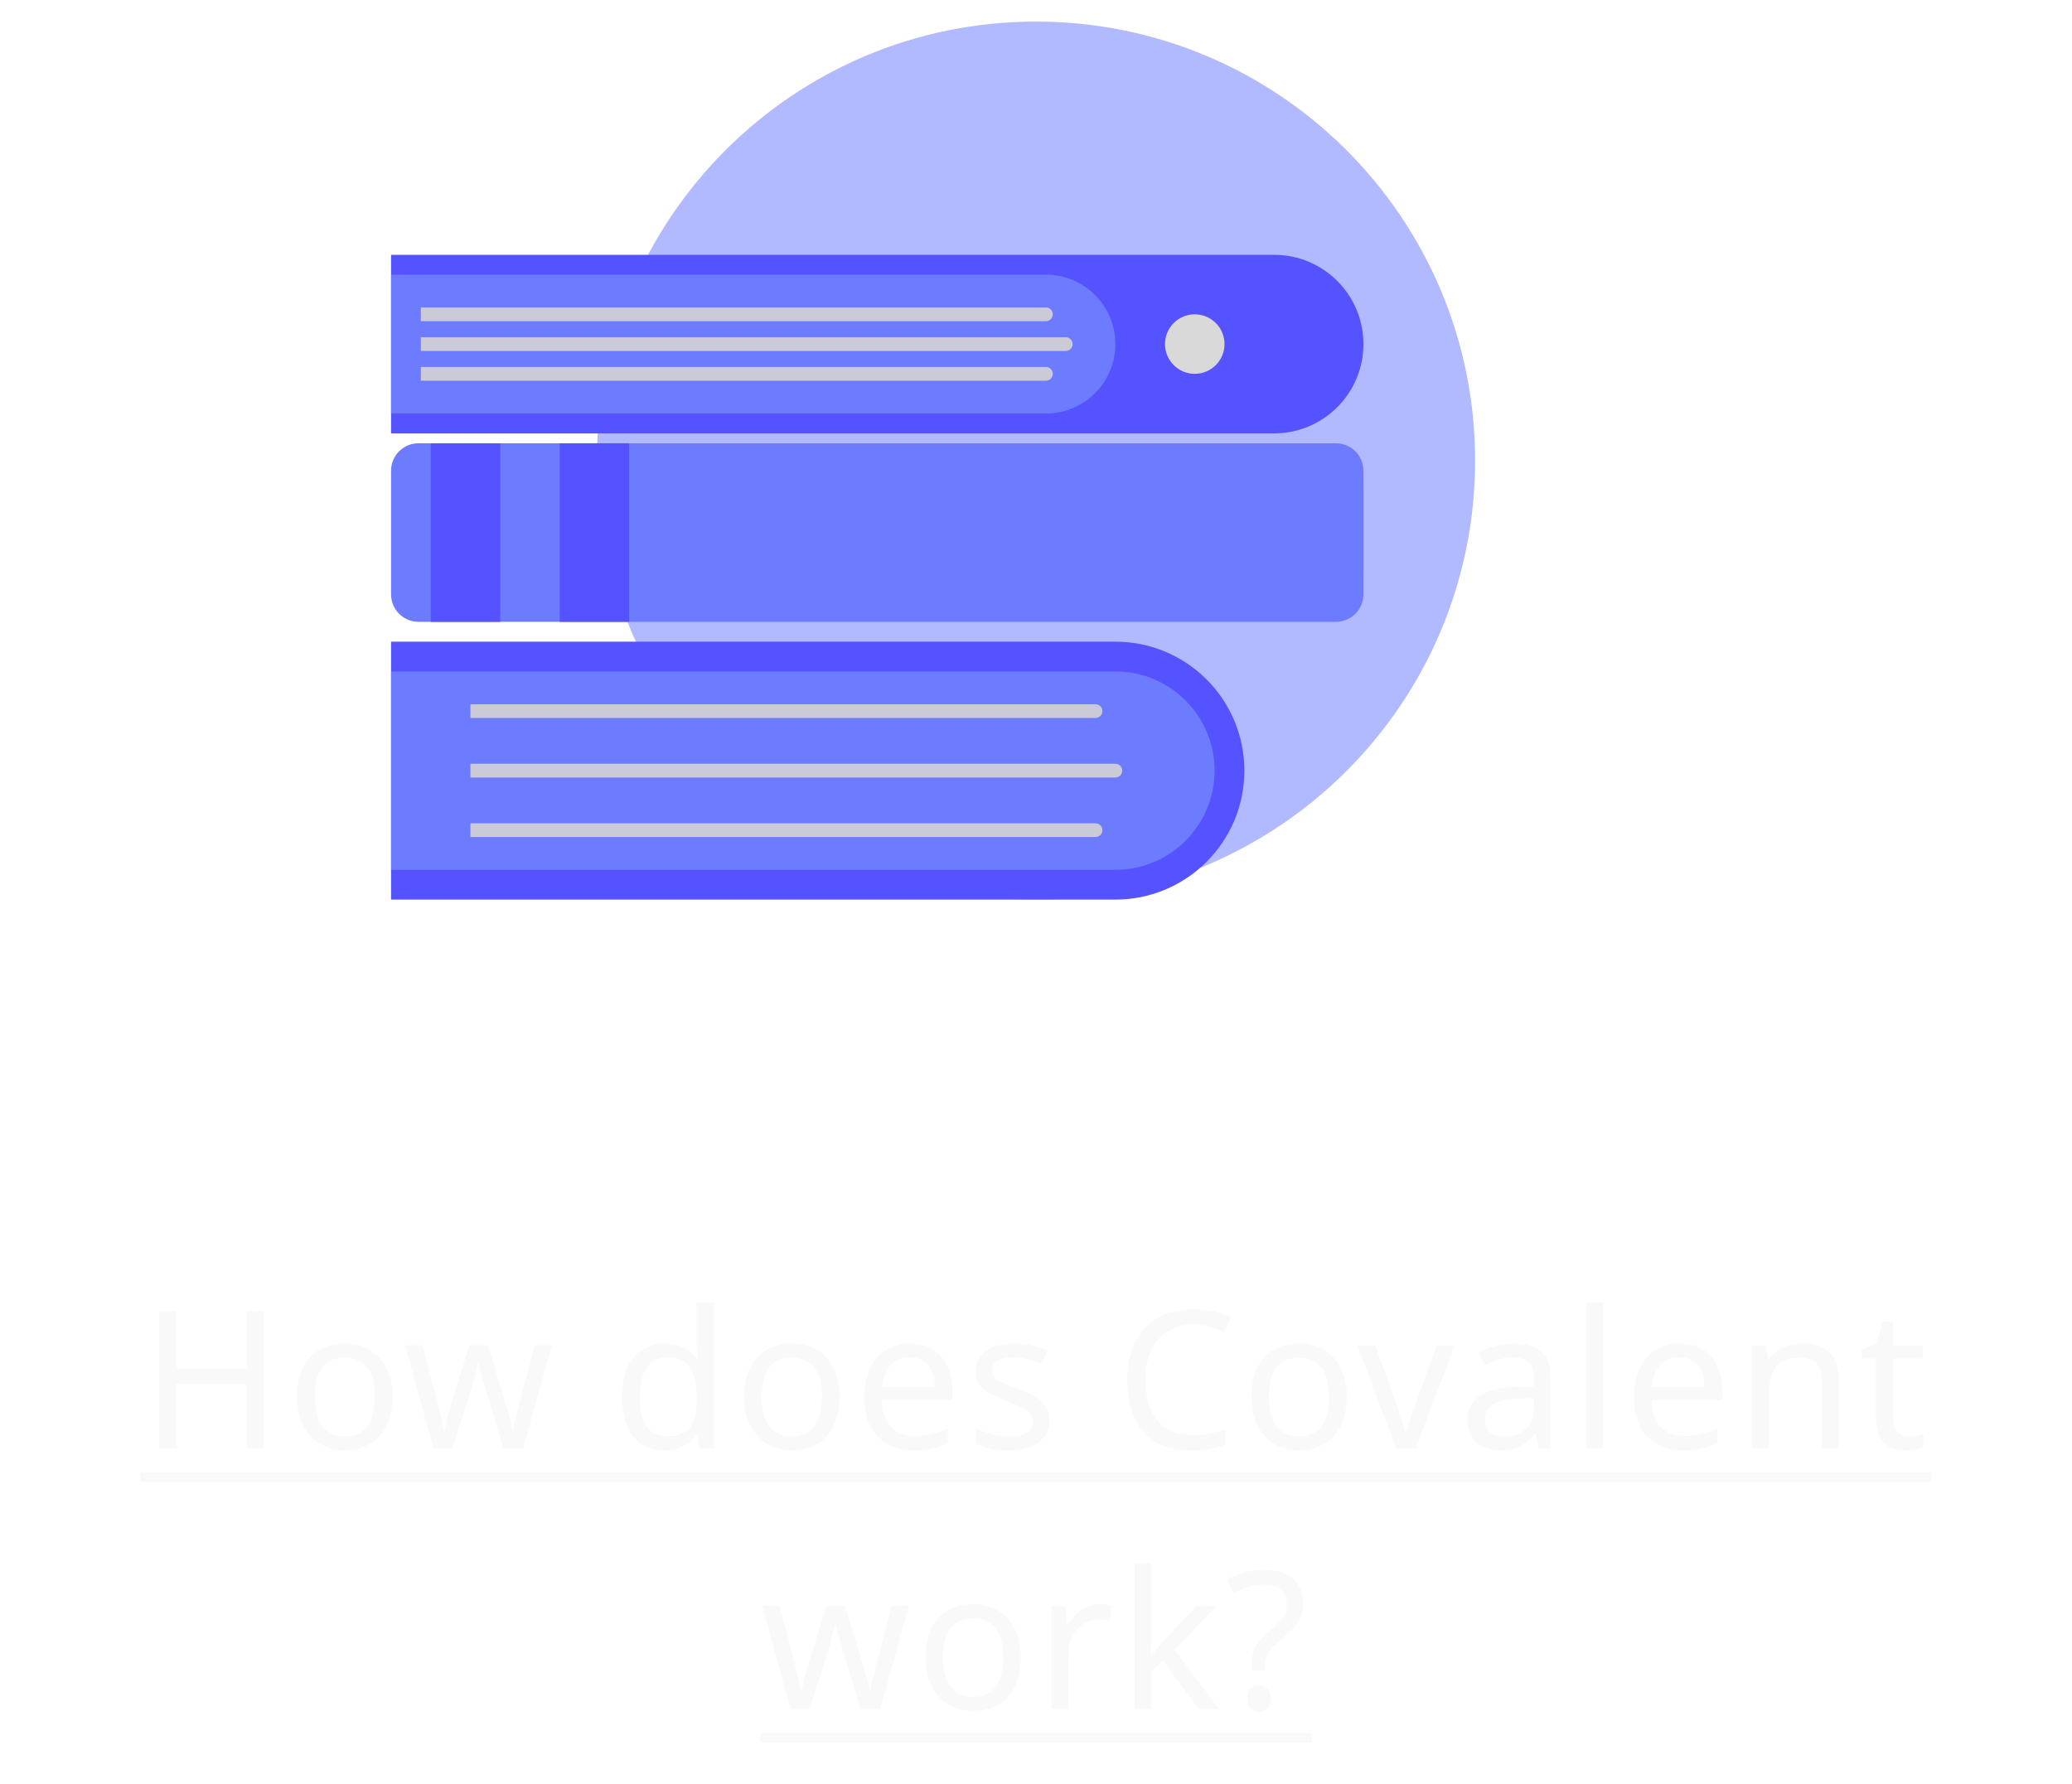
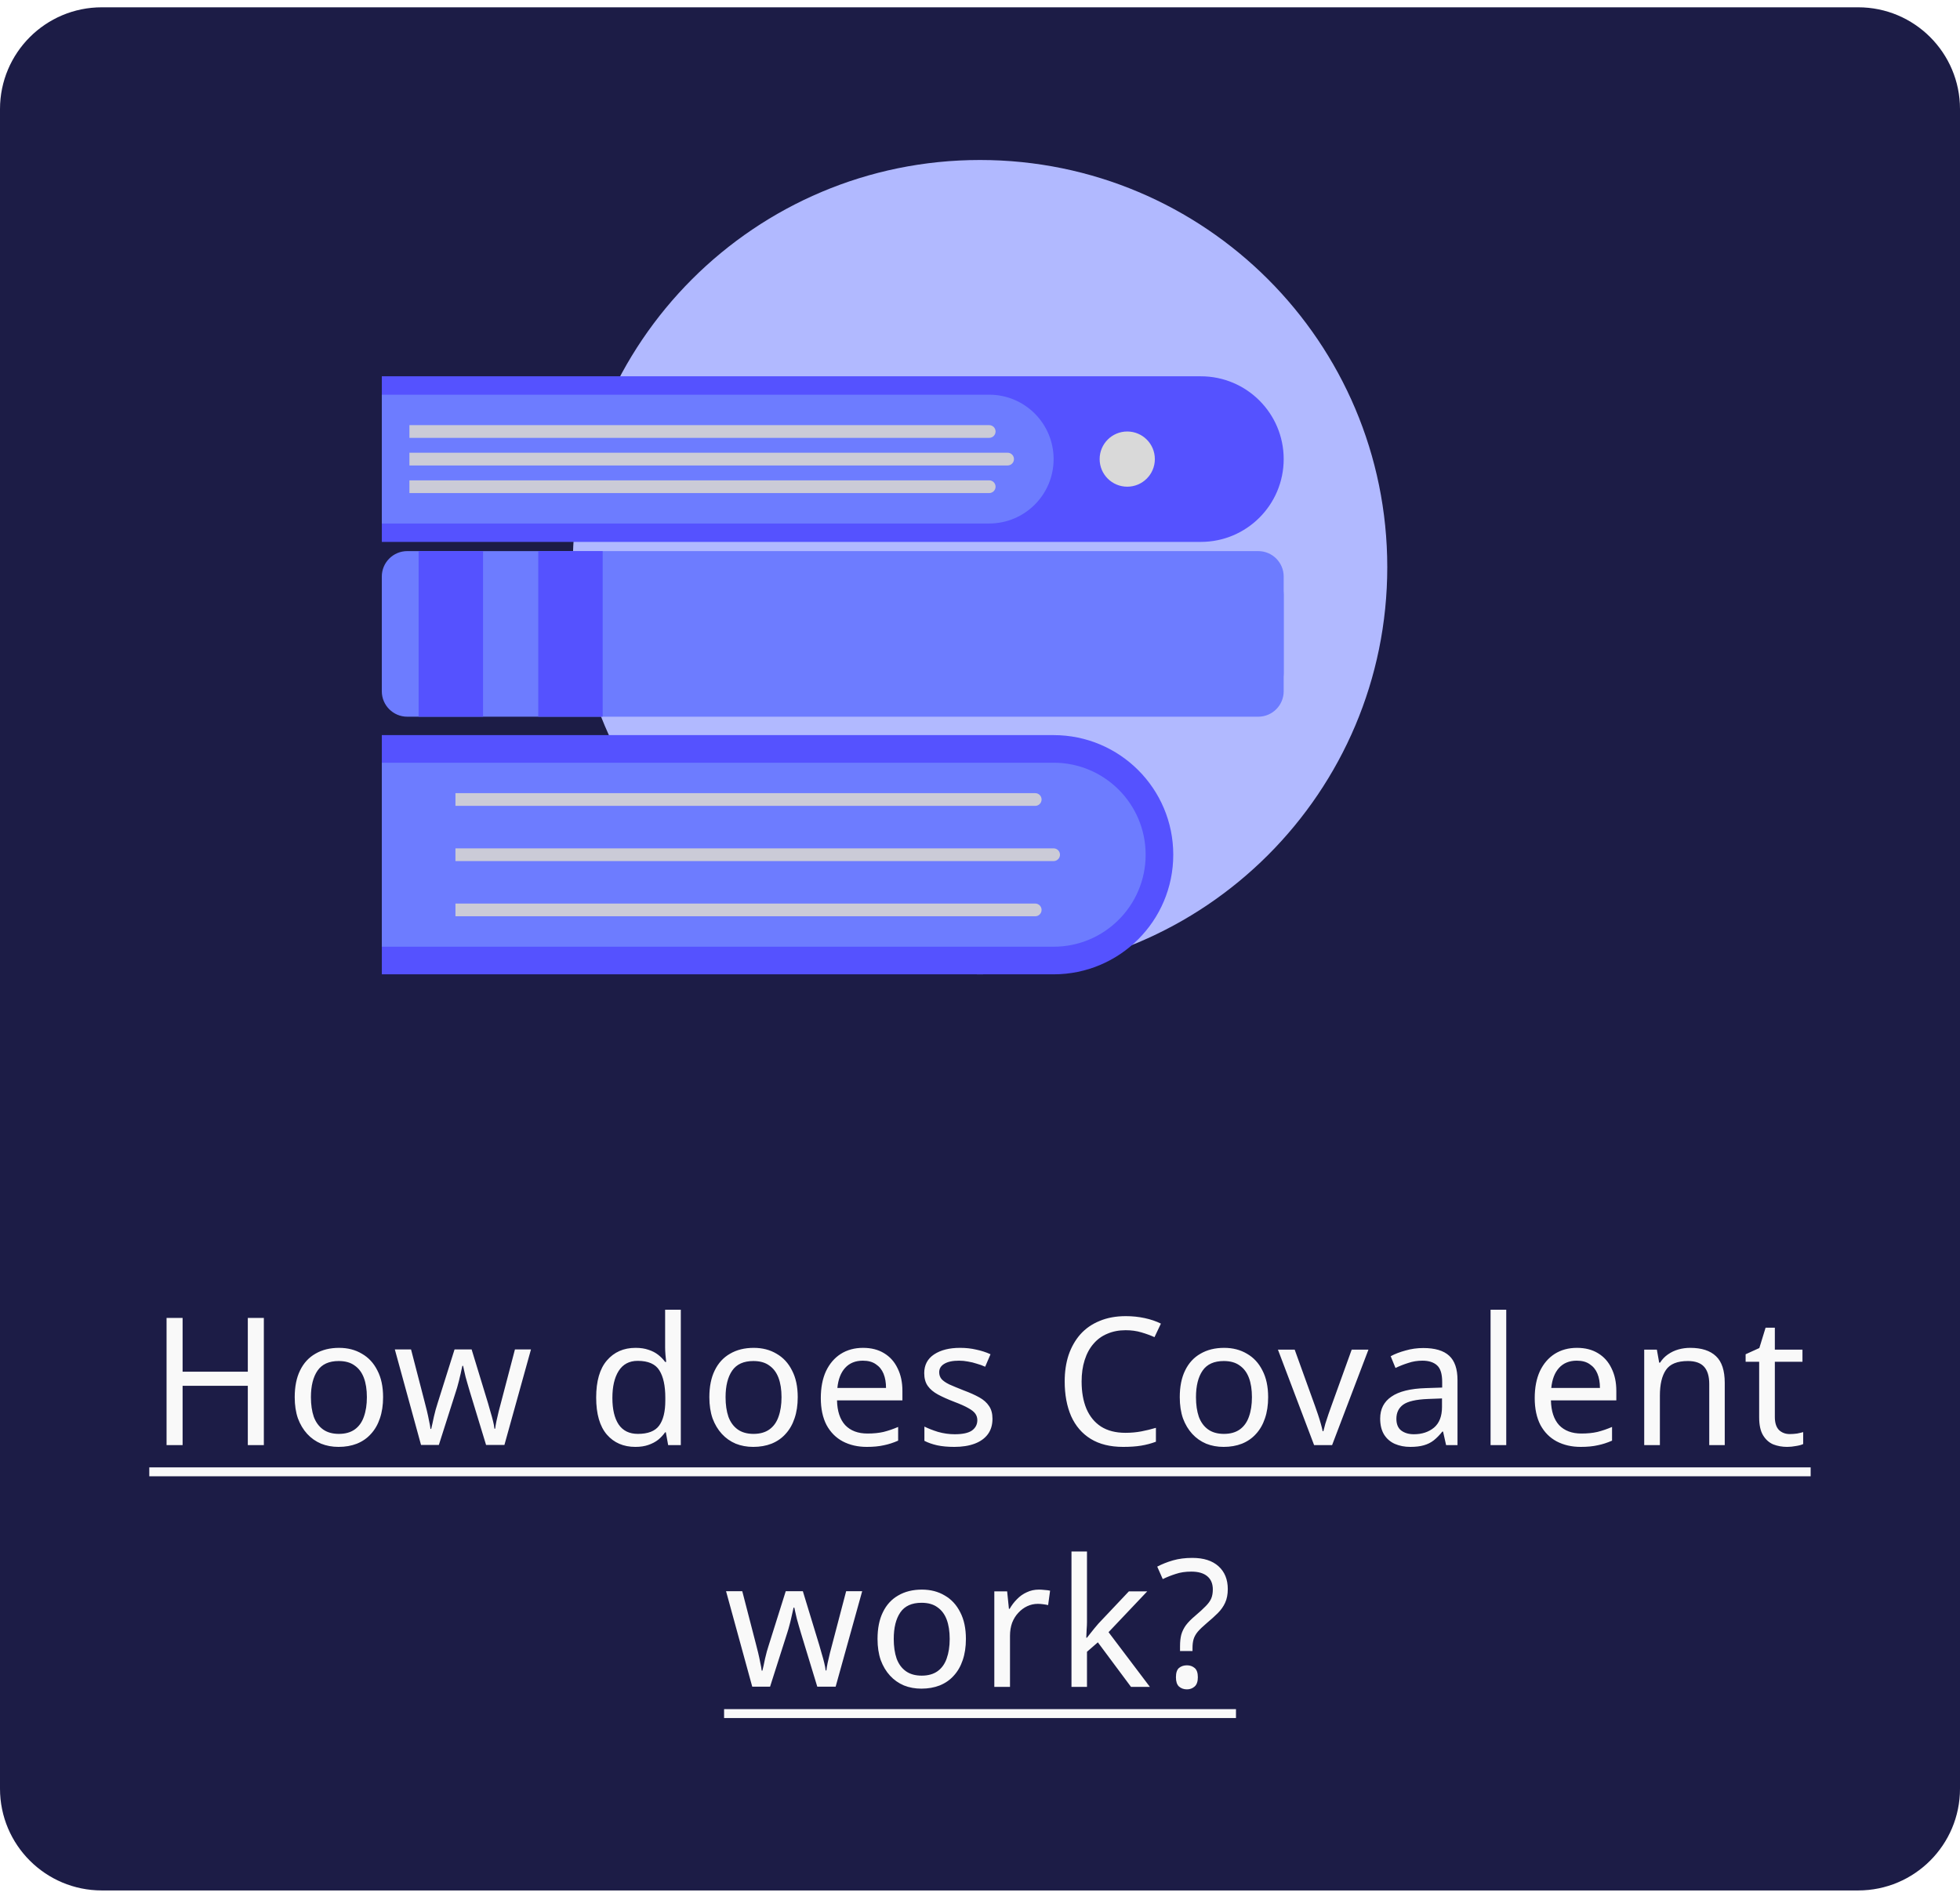
- <svg xmlns="http://www.w3.org/2000/svg" width="151" height="130" viewBox="0 0 151 130" fill="none">
-   <circle cx="75.5" cy="33.574" r="32" fill="#B1B9FF" />
-   <rect x="-0.35" y="0.35" width="70.162" height="12.315" rx="1.65" transform="matrix(-1 0 0 1 98.6613 32.3121)" fill="#6D7CFF" stroke="#6D7CFF" stroke-width="0.7" />
-   <rect x="-0.35" y="0.35" width="51.361" height="9.423" rx="1.65" transform="matrix(-1 0 0 1 98.6613 33.7582)" fill="#6D7CFF" stroke="#6D7CFF" stroke-width="0.7" />
-   <path d="M99.361 25.081C99.361 21.487 96.448 18.574 92.854 18.574H28.5V31.589H92.854C96.448 31.589 99.361 28.675 99.361 25.081Z" fill="#5552FF" />
-   <path d="M81.284 25.081C81.284 22.286 79.018 20.02 76.223 20.02H28.5V30.143H76.223C79.018 30.143 81.284 27.877 81.284 25.081Z" fill="#6D7CFF" />
-   <path d="M90.334 56.174C90.334 51.175 86.283 47.124 81.284 47.124H28.85V65.224H81.284C86.283 65.224 90.334 61.172 90.334 56.174Z" fill="#5552FF" stroke="#5552FF" stroke-width="0.7" />
-   <path d="M88.515 56.174C88.515 52.18 85.278 48.943 81.284 48.943H28.5V63.404H81.284C85.278 63.404 88.515 60.167 88.515 56.174Z" fill="#6D7CFF" />
-   <path d="M79.838 51.335C80.114 51.335 80.338 51.559 80.338 51.835C80.338 52.111 80.114 52.335 79.838 52.335L79.838 51.335ZM79.838 52.335L34.284 52.335L34.284 51.335L79.838 51.335L79.838 52.335Z" fill="#CBCBD7" />
-   <path d="M76.223 22.412C76.499 22.412 76.723 22.636 76.723 22.912C76.723 23.188 76.499 23.412 76.223 23.412L76.223 22.412ZM76.223 23.412L30.669 23.412L30.669 22.412L76.223 22.412L76.223 23.412Z" fill="#CBCBD7" />
-   <path d="M81.284 55.674C81.561 55.674 81.784 55.898 81.784 56.174C81.784 56.45 81.561 56.674 81.284 56.674L81.284 55.674ZM81.284 56.674L34.284 56.674L34.284 55.674L81.284 55.674L81.284 56.674Z" fill="#CBCBD7" />
-   <path d="M77.669 24.581C77.945 24.581 78.169 24.805 78.169 25.081C78.169 25.357 77.945 25.581 77.669 25.581L77.669 24.581ZM77.669 25.581L30.669 25.581L30.669 24.581L77.669 24.581L77.669 25.581Z" fill="#CBCBD7" />
-   <path d="M79.838 60.012C80.114 60.012 80.338 60.236 80.338 60.512C80.338 60.788 80.114 61.012 79.838 61.012L79.838 60.012ZM79.838 61.012L34.284 61.012L34.284 60.012L79.838 60.012L79.838 61.012Z" fill="#CBCBD7" />
-   <path d="M76.223 26.75C76.499 26.75 76.723 26.974 76.723 27.25C76.723 27.527 76.499 27.75 76.223 27.75L76.223 26.75ZM76.223 27.75L30.669 27.75L30.669 26.75L76.223 26.75L76.223 27.75Z" fill="#CBCBD7" />
-   <rect width="5.062" height="13.015" transform="matrix(-1 0 0 1 45.8536 32.3121)" fill="#5552FF" />
-   <rect width="5.062" height="13.015" transform="matrix(-1 0 0 1 36.4536 32.3121)" fill="#5552FF" />
-   <circle cx="2.169" cy="2.169" r="2.169" transform="matrix(-1 0 0 1 89.2383 22.9121)" fill="#D9D9D9" />
-   <path d="M19.231 105.574H17.971V100.912H12.847V105.574H11.587V95.578H12.847V99.806H17.971V95.578H19.231V105.574ZM28.6 101.808C28.6 102.433 28.516 102.988 28.348 103.474C28.19 103.95 27.956 104.356 27.648 104.692C27.35 105.028 26.981 105.284 26.542 105.462C26.113 105.63 25.632 105.714 25.1 105.714C24.606 105.714 24.148 105.63 23.728 105.462C23.308 105.284 22.944 105.028 22.636 104.692C22.328 104.356 22.086 103.95 21.908 103.474C21.74 102.988 21.656 102.433 21.656 101.808C21.656 100.977 21.796 100.277 22.076 99.708C22.356 99.129 22.758 98.69 23.28 98.392C23.803 98.084 24.424 97.93 25.142 97.93C25.824 97.93 26.421 98.084 26.934 98.392C27.457 98.69 27.863 99.129 28.152 99.708C28.451 100.277 28.6 100.977 28.6 101.808ZM22.93 101.808C22.93 102.396 23.005 102.909 23.154 103.348C23.313 103.777 23.556 104.108 23.882 104.342C24.209 104.575 24.624 104.692 25.128 104.692C25.632 104.692 26.048 104.575 26.374 104.342C26.701 104.108 26.939 103.777 27.088 103.348C27.247 102.909 27.326 102.396 27.326 101.808C27.326 101.21 27.247 100.702 27.088 100.282C26.93 99.862 26.687 99.54 26.36 99.316C26.043 99.082 25.628 98.966 25.114 98.966C24.349 98.966 23.794 99.218 23.448 99.722C23.103 100.226 22.93 100.921 22.93 101.808ZM35.404 101.332C35.347 101.136 35.291 100.944 35.236 100.758C35.179 100.562 35.128 100.38 35.081 100.212C35.044 100.034 35.007 99.871 34.969 99.722C34.932 99.572 34.904 99.446 34.886 99.344H34.83C34.811 99.446 34.783 99.572 34.745 99.722C34.718 99.871 34.68 100.034 34.633 100.212C34.596 100.389 34.55 100.576 34.493 100.772C34.447 100.958 34.391 101.15 34.325 101.346L32.981 105.56H31.581L29.523 98.056H30.797L31.834 102.06C31.908 102.33 31.978 102.606 32.044 102.886C32.109 103.156 32.165 103.418 32.212 103.67C32.267 103.912 32.305 104.122 32.324 104.3H32.38C32.407 104.188 32.44 104.048 32.477 103.88C32.515 103.712 32.552 103.534 32.59 103.348C32.636 103.161 32.683 102.974 32.73 102.788C32.785 102.601 32.837 102.433 32.883 102.284L34.214 98.056H35.557L36.846 102.284C36.911 102.498 36.976 102.727 37.041 102.97C37.116 103.212 37.181 103.45 37.237 103.684C37.294 103.908 37.331 104.108 37.349 104.286H37.406C37.424 104.127 37.457 103.931 37.504 103.698C37.559 103.455 37.62 103.194 37.685 102.914C37.76 102.624 37.835 102.34 37.91 102.06L38.959 98.056H40.219L38.133 105.56H36.691L35.404 101.332ZM48.422 105.714C47.489 105.714 46.742 105.392 46.182 104.748C45.622 104.094 45.342 103.124 45.342 101.836C45.342 100.548 45.622 99.577 46.182 98.924C46.751 98.261 47.503 97.93 48.436 97.93C48.828 97.93 49.169 97.981 49.458 98.084C49.747 98.177 49.999 98.308 50.214 98.476C50.429 98.644 50.611 98.83 50.76 99.036H50.844C50.835 98.914 50.816 98.737 50.788 98.504C50.769 98.261 50.76 98.07 50.76 97.93V94.934H51.992V105.574H50.998L50.816 104.566H50.76C50.611 104.78 50.429 104.976 50.214 105.154C49.999 105.322 49.743 105.457 49.444 105.56C49.155 105.662 48.814 105.714 48.422 105.714ZM48.618 104.692C49.411 104.692 49.967 104.477 50.284 104.048C50.611 103.609 50.774 102.951 50.774 102.074V101.85C50.774 100.916 50.62 100.202 50.312 99.708C50.004 99.204 49.435 98.952 48.604 98.952C47.941 98.952 47.442 99.218 47.106 99.75C46.779 100.272 46.616 100.977 46.616 101.864C46.616 102.76 46.779 103.455 47.106 103.95C47.442 104.444 47.946 104.692 48.618 104.692ZM61.179 101.808C61.179 102.433 61.095 102.988 60.927 103.474C60.769 103.95 60.535 104.356 60.227 104.692C59.929 105.028 59.56 105.284 59.121 105.462C58.692 105.63 58.211 105.714 57.679 105.714C57.185 105.714 56.727 105.63 56.307 105.462C55.887 105.284 55.523 105.028 55.215 104.692C54.907 104.356 54.665 103.95 54.487 103.474C54.319 102.988 54.235 102.433 54.235 101.808C54.235 100.977 54.375 100.277 54.655 99.708C54.935 99.129 55.337 98.69 55.859 98.392C56.382 98.084 57.003 97.93 57.721 97.93C58.403 97.93 59 98.084 59.513 98.392C60.036 98.69 60.442 99.129 60.731 99.708C61.03 100.277 61.179 100.977 61.179 101.808ZM55.509 101.808C55.509 102.396 55.584 102.909 55.733 103.348C55.892 103.777 56.135 104.108 56.461 104.342C56.788 104.575 57.203 104.692 57.707 104.692C58.211 104.692 58.627 104.575 58.953 104.342C59.28 104.108 59.518 103.777 59.667 103.348C59.826 102.909 59.905 102.396 59.905 101.808C59.905 101.21 59.826 100.702 59.667 100.282C59.509 99.862 59.266 99.54 58.939 99.316C58.622 99.082 58.207 98.966 57.693 98.966C56.928 98.966 56.373 99.218 56.027 99.722C55.682 100.226 55.509 100.921 55.509 101.808ZM66.31 97.93C66.954 97.93 67.504 98.07 67.962 98.35C68.428 98.63 68.783 99.026 69.026 99.54C69.278 100.044 69.404 100.636 69.404 101.318V102.06H64.266C64.284 102.909 64.499 103.558 64.91 104.006C65.33 104.444 65.913 104.664 66.66 104.664C67.136 104.664 67.556 104.622 67.92 104.538C68.293 104.444 68.676 104.314 69.068 104.146V105.224C68.685 105.392 68.307 105.513 67.934 105.588C67.561 105.672 67.117 105.714 66.604 105.714C65.894 105.714 65.264 105.569 64.714 105.28C64.172 104.99 63.748 104.561 63.44 103.992C63.141 103.413 62.992 102.708 62.992 101.878C62.992 101.056 63.127 100.352 63.398 99.764C63.678 99.176 64.065 98.723 64.56 98.406C65.064 98.088 65.647 97.93 66.31 97.93ZM66.296 98.938C65.708 98.938 65.241 99.129 64.896 99.512C64.56 99.885 64.359 100.408 64.294 101.08H68.116C68.116 100.65 68.05 100.277 67.92 99.96C67.789 99.642 67.588 99.395 67.318 99.218C67.056 99.031 66.716 98.938 66.296 98.938ZM76.48 103.502C76.48 103.987 76.359 104.393 76.116 104.72C75.874 105.046 75.528 105.294 75.08 105.462C74.632 105.63 74.1 105.714 73.484 105.714C72.962 105.714 72.509 105.672 72.126 105.588C71.753 105.504 71.422 105.387 71.132 105.238V104.118C71.431 104.267 71.79 104.407 72.21 104.538C72.64 104.659 73.074 104.72 73.512 104.72C74.138 104.72 74.59 104.622 74.87 104.426C75.15 104.22 75.29 103.95 75.29 103.614C75.29 103.427 75.239 103.259 75.136 103.11C75.034 102.96 74.847 102.811 74.576 102.662C74.315 102.512 73.937 102.344 73.442 102.158C72.957 101.971 72.542 101.784 72.196 101.598C71.851 101.411 71.585 101.187 71.398 100.926C71.212 100.664 71.118 100.328 71.118 99.918C71.118 99.283 71.375 98.793 71.888 98.448C72.411 98.102 73.092 97.93 73.932 97.93C74.39 97.93 74.814 97.976 75.206 98.07C75.608 98.154 75.981 98.275 76.326 98.434L75.906 99.414C75.701 99.32 75.482 99.241 75.248 99.176C75.024 99.101 74.796 99.045 74.562 99.008C74.329 98.961 74.091 98.938 73.848 98.938C73.344 98.938 72.957 99.022 72.686 99.19C72.425 99.348 72.294 99.568 72.294 99.848C72.294 100.053 72.355 100.23 72.476 100.38C72.598 100.52 72.798 100.66 73.078 100.8C73.368 100.93 73.75 101.089 74.226 101.276C74.702 101.453 75.108 101.635 75.444 101.822C75.78 102.008 76.037 102.237 76.214 102.508C76.392 102.769 76.48 103.1 76.48 103.502ZM86.942 96.544C86.41 96.544 85.93 96.637 85.5 96.824C85.071 97.001 84.707 97.267 84.408 97.622C84.109 97.967 83.881 98.392 83.722 98.896C83.564 99.39 83.484 99.95 83.484 100.576C83.484 101.397 83.61 102.111 83.862 102.718C84.124 103.324 84.506 103.791 85.01 104.118C85.523 104.444 86.163 104.608 86.928 104.608C87.367 104.608 87.782 104.57 88.174 104.496C88.566 104.421 88.949 104.328 89.322 104.216V105.308C88.949 105.448 88.561 105.55 88.16 105.616C87.768 105.681 87.297 105.714 86.746 105.714C85.729 105.714 84.879 105.504 84.198 105.084C83.517 104.664 83.004 104.066 82.658 103.292C82.322 102.517 82.154 101.607 82.154 100.562C82.154 99.806 82.257 99.115 82.462 98.49C82.677 97.864 82.985 97.323 83.386 96.866C83.797 96.408 84.301 96.058 84.898 95.816C85.496 95.564 86.181 95.438 86.956 95.438C87.469 95.438 87.964 95.489 88.44 95.592C88.916 95.694 89.341 95.839 89.714 96.026L89.21 97.09C88.902 96.95 88.557 96.824 88.174 96.712C87.801 96.6 87.39 96.544 86.942 96.544ZM98.14 101.808C98.14 102.433 98.056 102.988 97.888 103.474C97.729 103.95 97.496 104.356 97.188 104.692C96.889 105.028 96.52 105.284 96.082 105.462C95.653 105.63 95.172 105.714 94.64 105.714C94.145 105.714 93.688 105.63 93.268 105.462C92.848 105.284 92.484 105.028 92.176 104.692C91.868 104.356 91.625 103.95 91.448 103.474C91.28 102.988 91.196 102.433 91.196 101.808C91.196 100.977 91.336 100.277 91.616 99.708C91.896 99.129 92.297 98.69 92.82 98.392C93.343 98.084 93.963 97.93 94.682 97.93C95.363 97.93 95.96 98.084 96.474 98.392C96.996 98.69 97.403 99.129 97.692 99.708C97.99 100.277 98.14 100.977 98.14 101.808ZM92.47 101.808C92.47 102.396 92.544 102.909 92.694 103.348C92.853 103.777 93.095 104.108 93.422 104.342C93.749 104.575 94.164 104.692 94.668 104.692C95.172 104.692 95.587 104.575 95.914 104.342C96.24 104.108 96.478 103.777 96.628 103.348C96.787 102.909 96.866 102.396 96.866 101.808C96.866 101.21 96.787 100.702 96.628 100.282C96.469 99.862 96.227 99.54 95.9 99.316C95.582 99.082 95.167 98.966 94.654 98.966C93.888 98.966 93.333 99.218 92.988 99.722C92.642 100.226 92.47 100.921 92.47 101.808ZM101.751 105.574L98.909 98.07H100.225L101.821 102.494C101.896 102.699 101.975 102.928 102.059 103.18C102.143 103.432 102.218 103.674 102.283 103.908C102.348 104.132 102.395 104.323 102.423 104.482H102.479C102.516 104.323 102.568 104.127 102.633 103.894C102.708 103.66 102.787 103.418 102.871 103.166C102.964 102.914 103.044 102.69 103.109 102.494L104.705 98.07H106.021L103.165 105.574H101.751ZM110.33 97.944C111.245 97.944 111.922 98.144 112.36 98.546C112.799 98.947 113.018 99.586 113.018 100.464V105.574H112.122L111.884 104.51H111.828C111.614 104.78 111.39 105.009 111.156 105.196C110.932 105.373 110.671 105.504 110.372 105.588C110.083 105.672 109.728 105.714 109.308 105.714C108.86 105.714 108.454 105.634 108.09 105.476C107.736 105.317 107.456 105.074 107.25 104.748C107.045 104.412 106.942 103.992 106.942 103.488C106.942 102.741 107.236 102.167 107.824 101.766C108.412 101.355 109.318 101.131 110.54 101.094L111.814 101.052V100.604C111.814 99.978 111.679 99.544 111.408 99.302C111.138 99.059 110.755 98.938 110.26 98.938C109.868 98.938 109.495 98.998 109.14 99.12C108.786 99.232 108.454 99.362 108.146 99.512L107.768 98.588C108.095 98.41 108.482 98.261 108.93 98.14C109.378 98.009 109.845 97.944 110.33 97.944ZM110.694 101.948C109.761 101.985 109.112 102.134 108.748 102.396C108.394 102.657 108.216 103.026 108.216 103.502C108.216 103.922 108.342 104.23 108.594 104.426C108.856 104.622 109.187 104.72 109.588 104.72C110.223 104.72 110.75 104.547 111.17 104.202C111.59 103.847 111.8 103.306 111.8 102.578V101.906L110.694 101.948ZM116.848 105.574H115.616V94.934H116.848V105.574ZM122.403 97.93C123.047 97.93 123.598 98.07 124.055 98.35C124.522 98.63 124.877 99.026 125.119 99.54C125.371 100.044 125.497 100.636 125.497 101.318V102.06H120.359C120.378 102.909 120.593 103.558 121.003 104.006C121.423 104.444 122.007 104.664 122.753 104.664C123.229 104.664 123.649 104.622 124.013 104.538C124.387 104.444 124.769 104.314 125.161 104.146V105.224C124.779 105.392 124.401 105.513 124.027 105.588C123.654 105.672 123.211 105.714 122.697 105.714C121.988 105.714 121.358 105.569 120.807 105.28C120.266 104.99 119.841 104.561 119.533 103.992C119.235 103.413 119.085 102.708 119.085 101.878C119.085 101.056 119.221 100.352 119.491 99.764C119.771 99.176 120.159 98.723 120.653 98.406C121.157 98.088 121.741 97.93 122.403 97.93ZM122.389 98.938C121.801 98.938 121.335 99.129 120.989 99.512C120.653 99.885 120.453 100.408 120.387 101.08H124.209C124.209 100.65 124.144 100.277 124.013 99.96C123.883 99.642 123.682 99.395 123.411 99.218C123.15 99.031 122.809 98.938 122.389 98.938ZM131.3 97.93C132.196 97.93 132.872 98.149 133.33 98.588C133.787 99.017 134.016 99.717 134.016 100.688V105.574H132.798V100.772C132.798 100.165 132.662 99.712 132.392 99.414C132.121 99.115 131.696 98.966 131.118 98.966C130.287 98.966 129.713 99.199 129.396 99.666C129.078 100.132 128.92 100.804 128.92 101.682V105.574H127.688V98.07H128.682L128.864 99.092H128.934C129.102 98.83 129.307 98.616 129.55 98.448C129.802 98.27 130.077 98.14 130.376 98.056C130.674 97.972 130.982 97.93 131.3 97.93ZM139.128 104.706C139.315 104.706 139.506 104.692 139.702 104.664C139.898 104.626 140.057 104.589 140.178 104.552V105.49C140.047 105.555 139.861 105.606 139.618 105.644C139.375 105.69 139.142 105.714 138.918 105.714C138.526 105.714 138.162 105.648 137.826 105.518C137.499 105.378 137.233 105.14 137.028 104.804C136.823 104.468 136.72 103.996 136.72 103.39V99.022H135.656V98.434L136.734 97.944L137.224 96.348H137.952V98.07H140.122V99.022H137.952V103.362C137.952 103.819 138.059 104.16 138.274 104.384C138.498 104.598 138.783 104.706 139.128 104.706ZM61.427 120.332C61.371 120.136 61.315 119.944 61.259 119.758C61.203 119.562 61.151 119.38 61.105 119.212C61.067 119.034 61.03 118.871 60.993 118.722C60.955 118.572 60.927 118.446 60.909 118.344H60.853C60.834 118.446 60.806 118.572 60.769 118.722C60.741 118.871 60.703 119.034 60.657 119.212C60.619 119.389 60.573 119.576 60.517 119.772C60.47 119.958 60.414 120.15 60.349 120.346L59.005 124.56H57.605L55.547 117.056H56.821L57.857 121.06C57.931 121.33 58.001 121.606 58.067 121.886C58.132 122.156 58.188 122.418 58.235 122.67C58.291 122.912 58.328 123.122 58.347 123.3H58.403C58.431 123.188 58.463 123.048 58.501 122.88C58.538 122.712 58.575 122.534 58.613 122.348C58.659 122.161 58.706 121.974 58.753 121.788C58.809 121.601 58.86 121.433 58.907 121.284L60.237 117.056H61.581L62.869 121.284C62.934 121.498 62.999 121.727 63.065 121.97C63.139 122.212 63.205 122.45 63.261 122.684C63.317 122.908 63.354 123.108 63.373 123.286H63.429C63.447 123.127 63.48 122.931 63.527 122.698C63.583 122.455 63.643 122.194 63.709 121.914C63.783 121.624 63.858 121.34 63.933 121.06L64.983 117.056H66.243L64.157 124.56H62.715L61.427 120.332ZM74.393 120.808C74.393 121.433 74.309 121.988 74.141 122.474C73.982 122.95 73.749 123.356 73.441 123.692C73.142 124.028 72.773 124.284 72.335 124.462C71.905 124.63 71.425 124.714 70.893 124.714C70.398 124.714 69.941 124.63 69.521 124.462C69.101 124.284 68.737 124.028 68.429 123.692C68.121 123.356 67.878 122.95 67.701 122.474C67.533 121.988 67.449 121.433 67.449 120.808C67.449 119.977 67.589 119.277 67.869 118.708C68.149 118.129 68.55 117.69 69.073 117.392C69.595 117.084 70.216 116.93 70.935 116.93C71.616 116.93 72.213 117.084 72.727 117.392C73.249 117.69 73.655 118.129 73.945 118.708C74.243 119.277 74.393 119.977 74.393 120.808ZM68.723 120.808C68.723 121.396 68.797 121.909 68.947 122.348C69.105 122.777 69.348 123.108 69.675 123.342C70.001 123.575 70.417 123.692 70.921 123.692C71.425 123.692 71.84 123.575 72.167 123.342C72.493 123.108 72.731 122.777 72.881 122.348C73.039 121.909 73.119 121.396 73.119 120.808C73.119 120.21 73.039 119.702 72.881 119.282C72.722 118.862 72.479 118.54 72.153 118.316C71.835 118.082 71.42 117.966 70.907 117.966C70.141 117.966 69.586 118.218 69.241 118.722C68.895 119.226 68.723 119.921 68.723 120.808ZM80.125 116.93C80.265 116.93 80.415 116.939 80.573 116.958C80.741 116.967 80.886 116.986 81.007 117.014L80.853 118.148C80.732 118.12 80.597 118.096 80.447 118.078C80.307 118.059 80.172 118.05 80.041 118.05C79.752 118.05 79.477 118.11 79.215 118.232C78.954 118.353 78.721 118.526 78.515 118.75C78.31 118.964 78.147 119.226 78.025 119.534C77.913 119.842 77.857 120.187 77.857 120.57V124.574H76.625V117.07H77.633L77.773 118.442H77.829C77.988 118.162 78.179 117.91 78.403 117.686C78.627 117.452 78.884 117.27 79.173 117.14C79.463 117 79.78 116.93 80.125 116.93ZM83.906 119.492C83.906 119.641 83.897 119.837 83.878 120.08C83.869 120.322 83.86 120.532 83.85 120.71H83.906C83.962 120.635 84.046 120.528 84.158 120.388C84.27 120.248 84.382 120.108 84.494 119.968C84.616 119.818 84.718 119.697 84.802 119.604L87.196 117.07H88.638L85.6 120.276L88.848 124.574H87.364L84.76 121.074L83.906 121.816V124.574H82.688V113.934H83.906V119.492ZM91.217 121.382C91.217 121.027 91.25 120.724 91.315 120.472C91.39 120.21 91.511 119.963 91.679 119.73C91.856 119.496 92.094 119.254 92.393 119.002C92.757 118.694 93.037 118.437 93.233 118.232C93.438 118.026 93.583 117.826 93.667 117.63C93.751 117.434 93.793 117.196 93.793 116.916C93.793 116.468 93.648 116.122 93.359 115.88C93.07 115.637 92.65 115.516 92.099 115.516C91.642 115.516 91.236 115.576 90.881 115.698C90.526 115.81 90.186 115.945 89.859 116.104L89.425 115.124C89.798 114.928 90.209 114.764 90.657 114.634C91.114 114.503 91.623 114.438 92.183 114.438C93.07 114.438 93.756 114.657 94.241 115.096C94.726 115.534 94.969 116.132 94.969 116.888C94.969 117.308 94.899 117.667 94.759 117.966C94.628 118.255 94.437 118.526 94.185 118.778C93.942 119.02 93.653 119.282 93.317 119.562C93.009 119.823 92.771 120.052 92.603 120.248C92.444 120.444 92.337 120.64 92.281 120.836C92.225 121.022 92.197 121.251 92.197 121.522V121.76H91.217V121.382ZM90.895 123.818C90.895 123.472 90.974 123.23 91.133 123.09C91.301 122.95 91.511 122.88 91.763 122.88C91.996 122.88 92.197 122.95 92.365 123.09C92.533 123.23 92.617 123.472 92.617 123.818C92.617 124.154 92.533 124.396 92.365 124.546C92.197 124.695 91.996 124.77 91.763 124.77C91.511 124.77 91.301 124.695 91.133 124.546C90.974 124.396 90.895 124.154 90.895 123.818Z" fill="#F9F9F9" />
-   <path d="M10.229 107.324H140.766V108.024H10.229V107.324ZM55.393 126.324H95.613V127.024H55.393V126.324Z" fill="#F9F9F9" />
+ <svg xmlns="http://www.w3.org/2000/svg" width="154" height="149" viewBox="0 0 154 149" fill="none">
+   <rect y="0.574" width="154" height="148" rx="8" fill="#1C1C46" />
+   <circle cx="77" cy="44.574" r="32" fill="#B1B9FF" />
+   <rect x="-0.35" y="0.35" width="70.162" height="12.315" rx="1.65" transform="matrix(-1 0 0 1 100.161 43.3123)" fill="#6D7CFF" stroke="#6D7CFF" stroke-width="0.7" />
+   <rect x="-0.35" y="0.35" width="51.361" height="9.423" rx="1.65" transform="matrix(-1 0 0 1 100.161 44.7583)" fill="#6D7CFF" stroke="#6D7CFF" stroke-width="0.7" />
+   <path d="M100.861 36.081C100.861 32.487 97.948 29.574 94.354 29.574H30V42.589H94.354C97.948 42.589 100.861 39.675 100.861 36.081Z" fill="#5552FF" />
+   <path d="M82.784 36.081C82.784 33.286 80.518 31.02 77.723 31.02H30V41.143H77.723C80.518 41.143 82.784 38.877 82.784 36.081Z" fill="#6D7CFF" />
+   <path d="M91.835 67.174C91.835 62.175 87.783 58.124 82.785 58.124H30.35V76.224H82.785C87.783 76.224 91.835 72.172 91.835 67.174Z" fill="#5552FF" stroke="#5552FF" stroke-width="0.7" />
+   <path d="M90.015 67.174C90.015 63.18 86.778 59.943 82.784 59.943H30V74.404H82.784C86.778 74.404 90.015 71.167 90.015 67.174Z" fill="#6D7CFF" />
+   <path d="M81.338 62.335C81.615 62.335 81.838 62.559 81.838 62.835C81.838 63.111 81.615 63.335 81.338 63.335L81.338 62.335ZM81.338 63.335L35.785 63.335L35.785 62.335L81.338 62.335L81.338 63.335Z" fill="#CBCBD7" />
+   <path d="M77.723 33.412C77.999 33.412 78.223 33.636 78.223 33.912C78.223 34.188 77.999 34.412 77.723 34.412L77.723 33.412ZM77.723 34.412L32.169 34.412L32.169 33.412L77.723 33.412L77.723 34.412Z" fill="#CBCBD7" />
+   <path d="M82.784 66.674C83.06 66.674 83.284 66.898 83.284 67.174C83.284 67.45 83.06 67.674 82.784 67.674L82.784 66.674ZM82.784 67.674L35.784 67.674L35.784 66.674L82.784 66.674L82.784 67.674Z" fill="#CBCBD7" />
+   <path d="M79.169 35.581C79.445 35.581 79.669 35.805 79.669 36.081C79.669 36.358 79.445 36.581 79.169 36.581L79.169 35.581ZM79.169 36.581L32.169 36.581L32.169 35.581L79.169 35.581L79.169 36.581Z" fill="#CBCBD7" />
+   <path d="M81.338 71.012C81.615 71.012 81.838 71.236 81.838 71.512C81.838 71.788 81.615 72.012 81.338 72.012L81.338 71.012ZM81.338 72.012L35.785 72.012L35.785 71.012L81.338 71.012L81.338 72.012Z" fill="#CBCBD7" />
+   <path d="M77.723 37.751C77.999 37.751 78.223 37.975 78.223 38.251C78.223 38.527 77.999 38.751 77.723 38.751L77.723 37.751ZM77.723 38.751L32.169 38.751L32.169 37.751L77.723 37.751L77.723 38.751Z" fill="#CBCBD7" />
+   <rect width="5.062" height="13.015" transform="matrix(-1 0 0 1 47.3535 43.3123)" fill="#5552FF" />
+   <rect width="5.062" height="13.015" transform="matrix(-1 0 0 1 37.9536 43.3123)" fill="#5552FF" />
+   <circle cx="2.169" cy="2.169" r="2.169" transform="matrix(-1 0 0 1 90.7383 33.9121)" fill="#D9D9D9" />
+   <path d="M20.731 113.574H19.471V108.912H14.347V113.574H13.087V103.578H14.347V107.806H19.471V103.578H20.731V113.574ZM30.1 109.808C30.1 110.433 30.016 110.988 29.848 111.474C29.69 111.95 29.456 112.356 29.148 112.692C28.85 113.028 28.481 113.284 28.042 113.462C27.613 113.63 27.132 113.714 26.6 113.714C26.106 113.714 25.648 113.63 25.228 113.462C24.808 113.284 24.444 113.028 24.136 112.692C23.828 112.356 23.586 111.95 23.408 111.474C23.24 110.988 23.156 110.433 23.156 109.808C23.156 108.977 23.296 108.277 23.576 107.708C23.856 107.129 24.258 106.69 24.78 106.392C25.303 106.084 25.924 105.93 26.642 105.93C27.324 105.93 27.921 106.084 28.434 106.392C28.957 106.69 29.363 107.129 29.652 107.708C29.951 108.277 30.1 108.977 30.1 109.808ZM24.43 109.808C24.43 110.396 24.505 110.909 24.654 111.348C24.813 111.777 25.056 112.108 25.382 112.342C25.709 112.575 26.124 112.692 26.628 112.692C27.132 112.692 27.548 112.575 27.874 112.342C28.201 112.108 28.439 111.777 28.588 111.348C28.747 110.909 28.826 110.396 28.826 109.808C28.826 109.21 28.747 108.702 28.588 108.282C28.43 107.862 28.187 107.54 27.86 107.316C27.543 107.082 27.128 106.966 26.614 106.966C25.849 106.966 25.294 107.218 24.948 107.722C24.603 108.226 24.43 108.921 24.43 109.808ZM36.904 109.332C36.847 109.136 36.791 108.944 36.736 108.758C36.679 108.562 36.628 108.38 36.581 108.212C36.544 108.034 36.507 107.871 36.469 107.722C36.432 107.572 36.404 107.446 36.386 107.344H36.33C36.311 107.446 36.283 107.572 36.245 107.722C36.218 107.871 36.18 108.034 36.133 108.212C36.096 108.389 36.05 108.576 35.993 108.772C35.947 108.958 35.891 109.15 35.825 109.346L34.481 113.56H33.081L31.023 106.056H32.297L33.334 110.06C33.408 110.33 33.478 110.606 33.544 110.886C33.609 111.156 33.665 111.418 33.712 111.67C33.767 111.912 33.805 112.122 33.824 112.3H33.88C33.907 112.188 33.94 112.048 33.977 111.88C34.015 111.712 34.052 111.534 34.09 111.348C34.136 111.161 34.183 110.974 34.23 110.788C34.285 110.601 34.337 110.433 34.383 110.284L35.714 106.056H37.057L38.346 110.284C38.411 110.498 38.476 110.727 38.541 110.97C38.616 111.212 38.681 111.45 38.737 111.684C38.794 111.908 38.831 112.108 38.849 112.286H38.906C38.924 112.127 38.957 111.931 39.004 111.698C39.059 111.455 39.12 111.194 39.185 110.914C39.26 110.624 39.335 110.34 39.41 110.06L40.459 106.056H41.719L39.633 113.56H38.191L36.904 109.332ZM49.922 113.714C48.989 113.714 48.242 113.392 47.682 112.748C47.122 112.094 46.842 111.124 46.842 109.836C46.842 108.548 47.122 107.577 47.682 106.924C48.251 106.261 49.003 105.93 49.936 105.93C50.328 105.93 50.669 105.981 50.958 106.084C51.247 106.177 51.499 106.308 51.714 106.476C51.929 106.644 52.111 106.83 52.26 107.036H52.344C52.335 106.914 52.316 106.737 52.288 106.504C52.269 106.261 52.26 106.07 52.26 105.93V102.934H53.492V113.574H52.498L52.316 112.566H52.26C52.111 112.78 51.929 112.976 51.714 113.154C51.499 113.322 51.243 113.457 50.944 113.56C50.655 113.662 50.314 113.714 49.922 113.714ZM50.118 112.692C50.911 112.692 51.467 112.477 51.784 112.048C52.111 111.609 52.274 110.951 52.274 110.074V109.85C52.274 108.916 52.12 108.202 51.812 107.708C51.504 107.204 50.935 106.952 50.104 106.952C49.441 106.952 48.942 107.218 48.606 107.75C48.279 108.272 48.116 108.977 48.116 109.864C48.116 110.76 48.279 111.455 48.606 111.95C48.942 112.444 49.446 112.692 50.118 112.692ZM62.679 109.808C62.679 110.433 62.595 110.988 62.427 111.474C62.269 111.95 62.035 112.356 61.727 112.692C61.429 113.028 61.06 113.284 60.621 113.462C60.192 113.63 59.711 113.714 59.179 113.714C58.685 113.714 58.227 113.63 57.807 113.462C57.387 113.284 57.023 113.028 56.715 112.692C56.407 112.356 56.165 111.95 55.987 111.474C55.819 110.988 55.735 110.433 55.735 109.808C55.735 108.977 55.875 108.277 56.155 107.708C56.435 107.129 56.837 106.69 57.359 106.392C57.882 106.084 58.503 105.93 59.221 105.93C59.903 105.93 60.5 106.084 61.013 106.392C61.536 106.69 61.942 107.129 62.231 107.708C62.53 108.277 62.679 108.977 62.679 109.808ZM57.009 109.808C57.009 110.396 57.084 110.909 57.233 111.348C57.392 111.777 57.635 112.108 57.961 112.342C58.288 112.575 58.703 112.692 59.207 112.692C59.711 112.692 60.127 112.575 60.453 112.342C60.78 112.108 61.018 111.777 61.167 111.348C61.326 110.909 61.405 110.396 61.405 109.808C61.405 109.21 61.326 108.702 61.167 108.282C61.009 107.862 60.766 107.54 60.439 107.316C60.122 107.082 59.707 106.966 59.193 106.966C58.428 106.966 57.873 107.218 57.527 107.722C57.182 108.226 57.009 108.921 57.009 109.808ZM67.81 105.93C68.454 105.93 69.004 106.07 69.462 106.35C69.928 106.63 70.283 107.026 70.526 107.54C70.778 108.044 70.904 108.636 70.904 109.318V110.06H65.766C65.784 110.909 65.999 111.558 66.41 112.006C66.83 112.444 67.413 112.664 68.16 112.664C68.636 112.664 69.056 112.622 69.42 112.538C69.793 112.444 70.176 112.314 70.568 112.146V113.224C70.185 113.392 69.807 113.513 69.434 113.588C69.061 113.672 68.617 113.714 68.104 113.714C67.394 113.714 66.764 113.569 66.214 113.28C65.672 112.99 65.248 112.561 64.94 111.992C64.641 111.413 64.492 110.708 64.492 109.878C64.492 109.056 64.627 108.352 64.898 107.764C65.178 107.176 65.565 106.723 66.06 106.406C66.564 106.088 67.147 105.93 67.81 105.93ZM67.796 106.938C67.208 106.938 66.741 107.129 66.396 107.512C66.06 107.885 65.859 108.408 65.794 109.08H69.616C69.616 108.65 69.55 108.277 69.42 107.96C69.289 107.642 69.088 107.395 68.818 107.218C68.556 107.031 68.216 106.938 67.796 106.938ZM77.98 111.502C77.98 111.987 77.859 112.393 77.616 112.72C77.374 113.046 77.028 113.294 76.58 113.462C76.132 113.63 75.6 113.714 74.984 113.714C74.462 113.714 74.009 113.672 73.626 113.588C73.253 113.504 72.922 113.387 72.632 113.238V112.118C72.931 112.267 73.29 112.407 73.71 112.538C74.14 112.659 74.574 112.72 75.012 112.72C75.638 112.72 76.09 112.622 76.37 112.426C76.65 112.22 76.79 111.95 76.79 111.614C76.79 111.427 76.739 111.259 76.636 111.11C76.534 110.96 76.347 110.811 76.076 110.662C75.815 110.512 75.437 110.344 74.942 110.158C74.457 109.971 74.042 109.784 73.696 109.598C73.351 109.411 73.085 109.187 72.898 108.926C72.712 108.664 72.618 108.328 72.618 107.918C72.618 107.283 72.875 106.793 73.388 106.448C73.911 106.102 74.592 105.93 75.432 105.93C75.89 105.93 76.314 105.976 76.706 106.07C77.108 106.154 77.481 106.275 77.826 106.434L77.406 107.414C77.201 107.32 76.982 107.241 76.748 107.176C76.524 107.101 76.296 107.045 76.062 107.008C75.829 106.961 75.591 106.938 75.348 106.938C74.844 106.938 74.457 107.022 74.186 107.19C73.925 107.348 73.794 107.568 73.794 107.848C73.794 108.053 73.855 108.23 73.976 108.38C74.098 108.52 74.298 108.66 74.578 108.8C74.868 108.93 75.25 109.089 75.726 109.276C76.202 109.453 76.608 109.635 76.944 109.822C77.28 110.008 77.537 110.237 77.714 110.508C77.892 110.769 77.98 111.1 77.98 111.502ZM88.442 104.544C87.91 104.544 87.43 104.637 87 104.824C86.571 105.001 86.207 105.267 85.908 105.622C85.609 105.967 85.381 106.392 85.222 106.896C85.064 107.39 84.984 107.95 84.984 108.576C84.984 109.397 85.11 110.111 85.362 110.718C85.624 111.324 86.006 111.791 86.51 112.118C87.023 112.444 87.663 112.608 88.428 112.608C88.867 112.608 89.282 112.57 89.674 112.496C90.066 112.421 90.449 112.328 90.822 112.216V113.308C90.449 113.448 90.061 113.55 89.66 113.616C89.268 113.681 88.797 113.714 88.246 113.714C87.229 113.714 86.379 113.504 85.698 113.084C85.017 112.664 84.504 112.066 84.158 111.292C83.822 110.517 83.654 109.607 83.654 108.562C83.654 107.806 83.757 107.115 83.962 106.49C84.177 105.864 84.485 105.323 84.886 104.866C85.297 104.408 85.801 104.058 86.398 103.816C86.996 103.564 87.681 103.438 88.456 103.438C88.969 103.438 89.464 103.489 89.94 103.592C90.416 103.694 90.841 103.839 91.214 104.026L90.71 105.09C90.402 104.95 90.057 104.824 89.674 104.712C89.301 104.6 88.89 104.544 88.442 104.544ZM99.64 109.808C99.64 110.433 99.556 110.988 99.388 111.474C99.229 111.95 98.996 112.356 98.688 112.692C98.389 113.028 98.02 113.284 97.582 113.462C97.153 113.63 96.672 113.714 96.14 113.714C95.645 113.714 95.188 113.63 94.768 113.462C94.348 113.284 93.984 113.028 93.676 112.692C93.368 112.356 93.125 111.95 92.948 111.474C92.78 110.988 92.696 110.433 92.696 109.808C92.696 108.977 92.836 108.277 93.116 107.708C93.396 107.129 93.797 106.69 94.32 106.392C94.843 106.084 95.463 105.93 96.182 105.93C96.863 105.93 97.46 106.084 97.974 106.392C98.496 106.69 98.903 107.129 99.192 107.708C99.49 108.277 99.64 108.977 99.64 109.808ZM93.97 109.808C93.97 110.396 94.044 110.909 94.194 111.348C94.353 111.777 94.595 112.108 94.922 112.342C95.249 112.575 95.664 112.692 96.168 112.692C96.672 112.692 97.087 112.575 97.414 112.342C97.74 112.108 97.978 111.777 98.128 111.348C98.287 110.909 98.366 110.396 98.366 109.808C98.366 109.21 98.287 108.702 98.128 108.282C97.969 107.862 97.727 107.54 97.4 107.316C97.082 107.082 96.667 106.966 96.154 106.966C95.388 106.966 94.833 107.218 94.488 107.722C94.142 108.226 93.97 108.921 93.97 109.808ZM103.251 113.574L100.409 106.07H101.725L103.321 110.494C103.396 110.699 103.475 110.928 103.559 111.18C103.643 111.432 103.718 111.674 103.783 111.908C103.848 112.132 103.895 112.323 103.923 112.482H103.979C104.016 112.323 104.068 112.127 104.133 111.894C104.208 111.66 104.287 111.418 104.371 111.166C104.464 110.914 104.544 110.69 104.609 110.494L106.205 106.07H107.521L104.665 113.574H103.251ZM111.83 105.944C112.745 105.944 113.422 106.144 113.86 106.546C114.299 106.947 114.518 107.586 114.518 108.464V113.574H113.622L113.384 112.51H113.328C113.114 112.78 112.89 113.009 112.656 113.196C112.432 113.373 112.171 113.504 111.872 113.588C111.583 113.672 111.228 113.714 110.808 113.714C110.36 113.714 109.954 113.634 109.59 113.476C109.236 113.317 108.956 113.074 108.75 112.748C108.545 112.412 108.442 111.992 108.442 111.488C108.442 110.741 108.736 110.167 109.324 109.766C109.912 109.355 110.818 109.131 112.04 109.094L113.314 109.052V108.604C113.314 107.978 113.179 107.544 112.908 107.302C112.638 107.059 112.255 106.938 111.76 106.938C111.368 106.938 110.995 106.998 110.64 107.12C110.286 107.232 109.954 107.362 109.646 107.512L109.268 106.588C109.595 106.41 109.982 106.261 110.43 106.14C110.878 106.009 111.345 105.944 111.83 105.944ZM112.194 109.948C111.261 109.985 110.612 110.134 110.248 110.396C109.894 110.657 109.716 111.026 109.716 111.502C109.716 111.922 109.842 112.23 110.094 112.426C110.356 112.622 110.687 112.72 111.088 112.72C111.723 112.72 112.25 112.547 112.67 112.202C113.09 111.847 113.3 111.306 113.3 110.578V109.906L112.194 109.948ZM118.348 113.574H117.116V102.934H118.348V113.574ZM123.903 105.93C124.547 105.93 125.098 106.07 125.555 106.35C126.022 106.63 126.377 107.026 126.619 107.54C126.871 108.044 126.997 108.636 126.997 109.318V110.06H121.859C121.878 110.909 122.093 111.558 122.503 112.006C122.923 112.444 123.507 112.664 124.253 112.664C124.729 112.664 125.149 112.622 125.513 112.538C125.887 112.444 126.269 112.314 126.661 112.146V113.224C126.279 113.392 125.901 113.513 125.527 113.588C125.154 113.672 124.711 113.714 124.197 113.714C123.488 113.714 122.858 113.569 122.307 113.28C121.766 112.99 121.341 112.561 121.033 111.992C120.735 111.413 120.585 110.708 120.585 109.878C120.585 109.056 120.721 108.352 120.991 107.764C121.271 107.176 121.659 106.723 122.153 106.406C122.657 106.088 123.241 105.93 123.903 105.93ZM123.889 106.938C123.301 106.938 122.835 107.129 122.489 107.512C122.153 107.885 121.953 108.408 121.887 109.08H125.709C125.709 108.65 125.644 108.277 125.513 107.96C125.383 107.642 125.182 107.395 124.911 107.218C124.65 107.031 124.309 106.938 123.889 106.938ZM132.8 105.93C133.696 105.93 134.372 106.149 134.83 106.588C135.287 107.017 135.516 107.717 135.516 108.688V113.574H134.298V108.772C134.298 108.165 134.162 107.712 133.892 107.414C133.621 107.115 133.196 106.966 132.618 106.966C131.787 106.966 131.213 107.199 130.896 107.666C130.578 108.132 130.42 108.804 130.42 109.682V113.574H129.188V106.07H130.182L130.364 107.092H130.434C130.602 106.83 130.807 106.616 131.05 106.448C131.302 106.27 131.577 106.14 131.876 106.056C132.174 105.972 132.482 105.93 132.8 105.93ZM140.628 112.706C140.815 112.706 141.006 112.692 141.202 112.664C141.398 112.626 141.557 112.589 141.678 112.552V113.49C141.547 113.555 141.361 113.606 141.118 113.644C140.875 113.69 140.642 113.714 140.418 113.714C140.026 113.714 139.662 113.648 139.326 113.518C138.999 113.378 138.733 113.14 138.528 112.804C138.323 112.468 138.22 111.996 138.22 111.39V107.022H137.156V106.434L138.234 105.944L138.724 104.348H139.452V106.07H141.622V107.022H139.452V111.362C139.452 111.819 139.559 112.16 139.774 112.384C139.998 112.598 140.283 112.706 140.628 112.706ZM62.927 128.332C62.871 128.136 62.815 127.944 62.759 127.758C62.703 127.562 62.651 127.38 62.605 127.212C62.567 127.034 62.53 126.871 62.493 126.722C62.455 126.572 62.427 126.446 62.409 126.344H62.353C62.334 126.446 62.306 126.572 62.269 126.722C62.241 126.871 62.203 127.034 62.157 127.212C62.119 127.389 62.073 127.576 62.017 127.772C61.97 127.958 61.914 128.15 61.849 128.346L60.505 132.56H59.105L57.047 125.056H58.321L59.357 129.06C59.431 129.33 59.501 129.606 59.567 129.886C59.632 130.156 59.688 130.418 59.735 130.67C59.791 130.912 59.828 131.122 59.847 131.3H59.903C59.931 131.188 59.963 131.048 60.001 130.88C60.038 130.712 60.075 130.534 60.113 130.348C60.159 130.161 60.206 129.974 60.253 129.788C60.309 129.601 60.36 129.433 60.407 129.284L61.737 125.056H63.081L64.369 129.284C64.434 129.498 64.499 129.727 64.565 129.97C64.639 130.212 64.705 130.45 64.761 130.684C64.817 130.908 64.854 131.108 64.873 131.286H64.929C64.947 131.127 64.98 130.931 65.027 130.698C65.083 130.455 65.143 130.194 65.209 129.914C65.283 129.624 65.358 129.34 65.433 129.06L66.483 125.056H67.743L65.657 132.56H64.215L62.927 128.332ZM75.893 128.808C75.893 129.433 75.809 129.988 75.641 130.474C75.482 130.95 75.249 131.356 74.941 131.692C74.642 132.028 74.273 132.284 73.835 132.462C73.405 132.63 72.925 132.714 72.393 132.714C71.898 132.714 71.441 132.63 71.021 132.462C70.601 132.284 70.237 132.028 69.929 131.692C69.621 131.356 69.378 130.95 69.201 130.474C69.033 129.988 68.949 129.433 68.949 128.808C68.949 127.977 69.089 127.277 69.369 126.708C69.649 126.129 70.05 125.69 70.573 125.392C71.095 125.084 71.716 124.93 72.435 124.93C73.116 124.93 73.713 125.084 74.227 125.392C74.749 125.69 75.155 126.129 75.445 126.708C75.743 127.277 75.893 127.977 75.893 128.808ZM70.223 128.808C70.223 129.396 70.297 129.909 70.447 130.348C70.605 130.777 70.848 131.108 71.175 131.342C71.501 131.575 71.917 131.692 72.421 131.692C72.925 131.692 73.34 131.575 73.667 131.342C73.993 131.108 74.231 130.777 74.381 130.348C74.539 129.909 74.619 129.396 74.619 128.808C74.619 128.21 74.539 127.702 74.381 127.282C74.222 126.862 73.979 126.54 73.653 126.316C73.335 126.082 72.92 125.966 72.407 125.966C71.641 125.966 71.086 126.218 70.741 126.722C70.395 127.226 70.223 127.921 70.223 128.808ZM81.625 124.93C81.765 124.93 81.915 124.939 82.073 124.958C82.241 124.967 82.386 124.986 82.507 125.014L82.353 126.148C82.232 126.12 82.097 126.096 81.947 126.078C81.807 126.059 81.672 126.05 81.541 126.05C81.252 126.05 80.977 126.11 80.715 126.232C80.454 126.353 80.221 126.526 80.015 126.75C79.81 126.964 79.647 127.226 79.525 127.534C79.413 127.842 79.357 128.187 79.357 128.57V132.574H78.125V125.07H79.133L79.273 126.442H79.329C79.488 126.162 79.679 125.91 79.903 125.686C80.127 125.452 80.384 125.27 80.673 125.14C80.963 125 81.28 124.93 81.625 124.93ZM85.406 127.492C85.406 127.641 85.397 127.837 85.378 128.08C85.369 128.322 85.36 128.532 85.35 128.71H85.406C85.462 128.635 85.546 128.528 85.658 128.388C85.77 128.248 85.882 128.108 85.994 127.968C86.116 127.818 86.218 127.697 86.302 127.604L88.696 125.07H90.138L87.1 128.276L90.348 132.574H88.864L86.26 129.074L85.406 129.816V132.574H84.188V121.934H85.406V127.492ZM92.717 129.382C92.717 129.027 92.75 128.724 92.815 128.472C92.89 128.21 93.011 127.963 93.179 127.73C93.356 127.496 93.594 127.254 93.893 127.002C94.257 126.694 94.537 126.437 94.733 126.232C94.938 126.026 95.083 125.826 95.167 125.63C95.251 125.434 95.293 125.196 95.293 124.916C95.293 124.468 95.148 124.122 94.859 123.88C94.57 123.637 94.15 123.516 93.599 123.516C93.142 123.516 92.736 123.576 92.381 123.698C92.026 123.81 91.686 123.945 91.359 124.104L90.925 123.124C91.298 122.928 91.709 122.764 92.157 122.634C92.614 122.503 93.123 122.438 93.683 122.438C94.57 122.438 95.256 122.657 95.741 123.096C96.226 123.534 96.469 124.132 96.469 124.888C96.469 125.308 96.399 125.667 96.259 125.966C96.128 126.255 95.937 126.526 95.685 126.778C95.442 127.02 95.153 127.282 94.817 127.562C94.509 127.823 94.271 128.052 94.103 128.248C93.944 128.444 93.837 128.64 93.781 128.836C93.725 129.022 93.697 129.251 93.697 129.522V129.76H92.717V129.382ZM92.395 131.818C92.395 131.472 92.474 131.23 92.633 131.09C92.801 130.95 93.011 130.88 93.263 130.88C93.496 130.88 93.697 130.95 93.865 131.09C94.033 131.23 94.117 131.472 94.117 131.818C94.117 132.154 94.033 132.396 93.865 132.546C93.697 132.695 93.496 132.77 93.263 132.77C93.011 132.77 92.801 132.695 92.633 132.546C92.474 132.396 92.395 132.154 92.395 131.818Z" fill="#F9F9F9" />
+   <path d="M11.729 115.324H142.266V116.024H11.729V115.324ZM56.893 134.324H97.113V135.024H56.893V134.324Z" fill="#F9F9F9" />
  <a href="https://github.com/AgnostiqHQ/covalent/blob/develop/README.md#how-does-it-work">
    <rect fill="black" fill-opacity="0" x="9.729" width="134.181" height="19.068" />
  </a>
  <a href="https://github.com/AgnostiqHQ/covalent/blob/develop/README.md#how-does-it-work">
    <rect fill="black" fill-opacity="0" x="54.893" y="19.068" width="39.94" height="19.068" />
  </a>
</svg>
